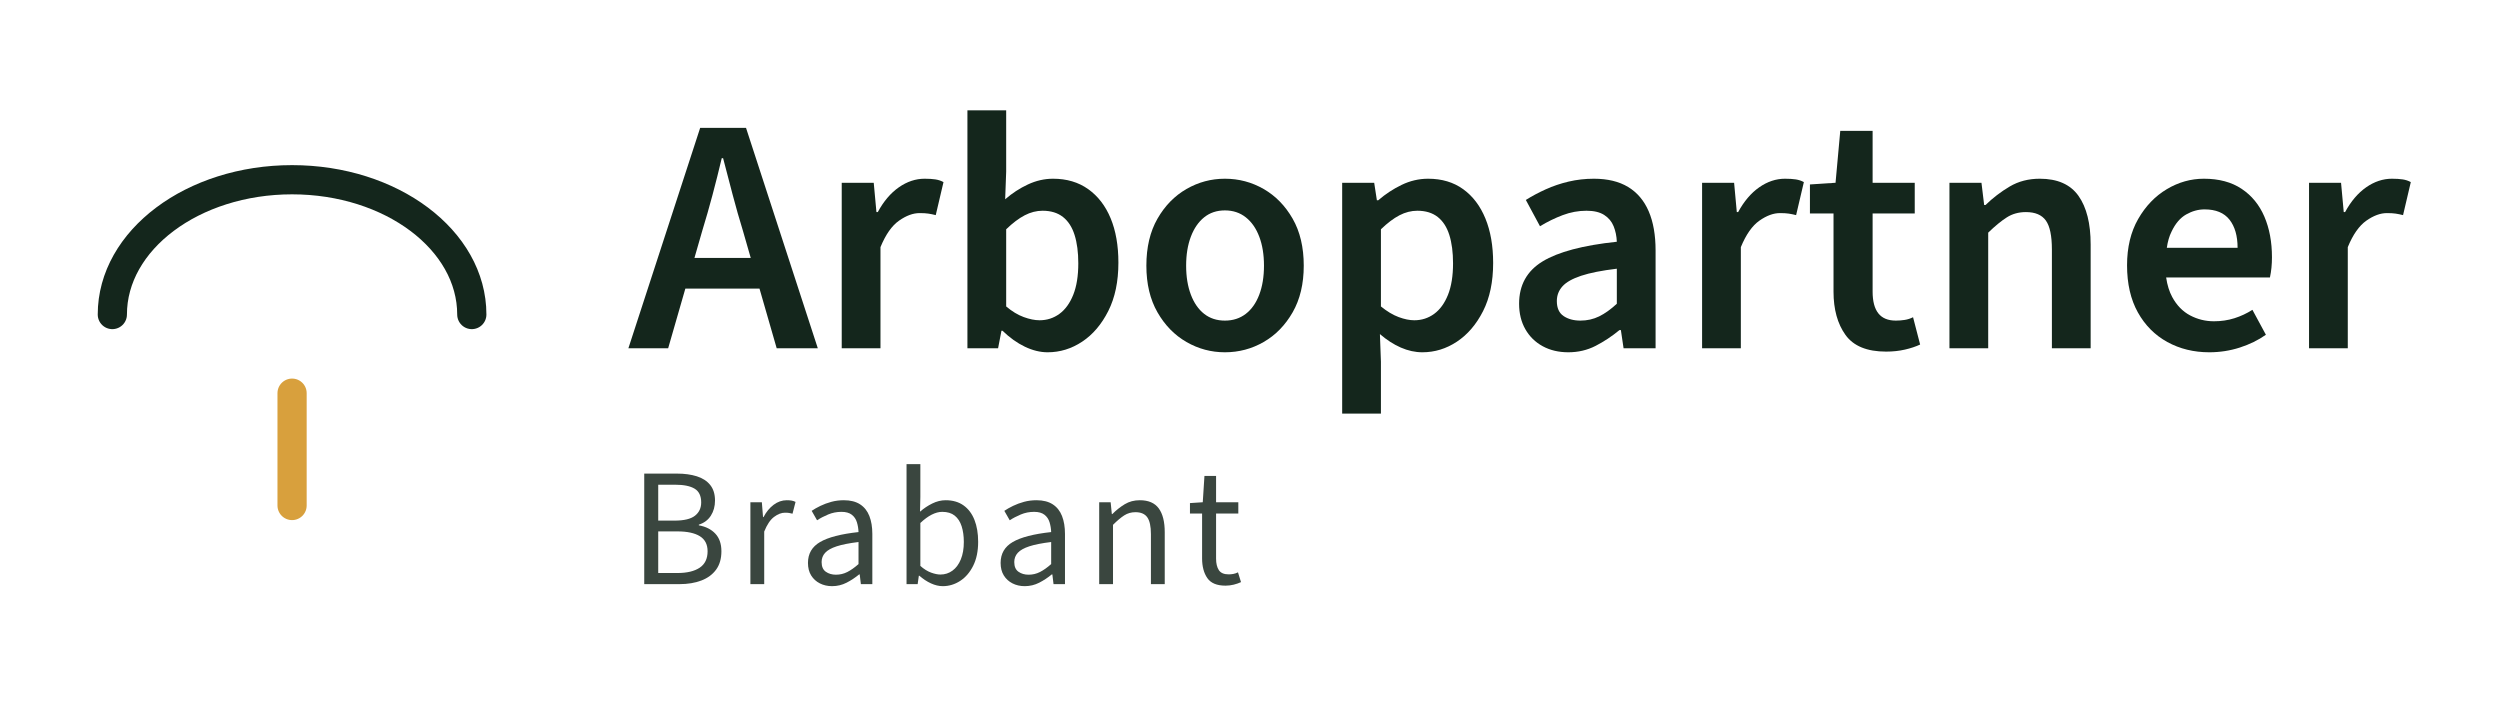
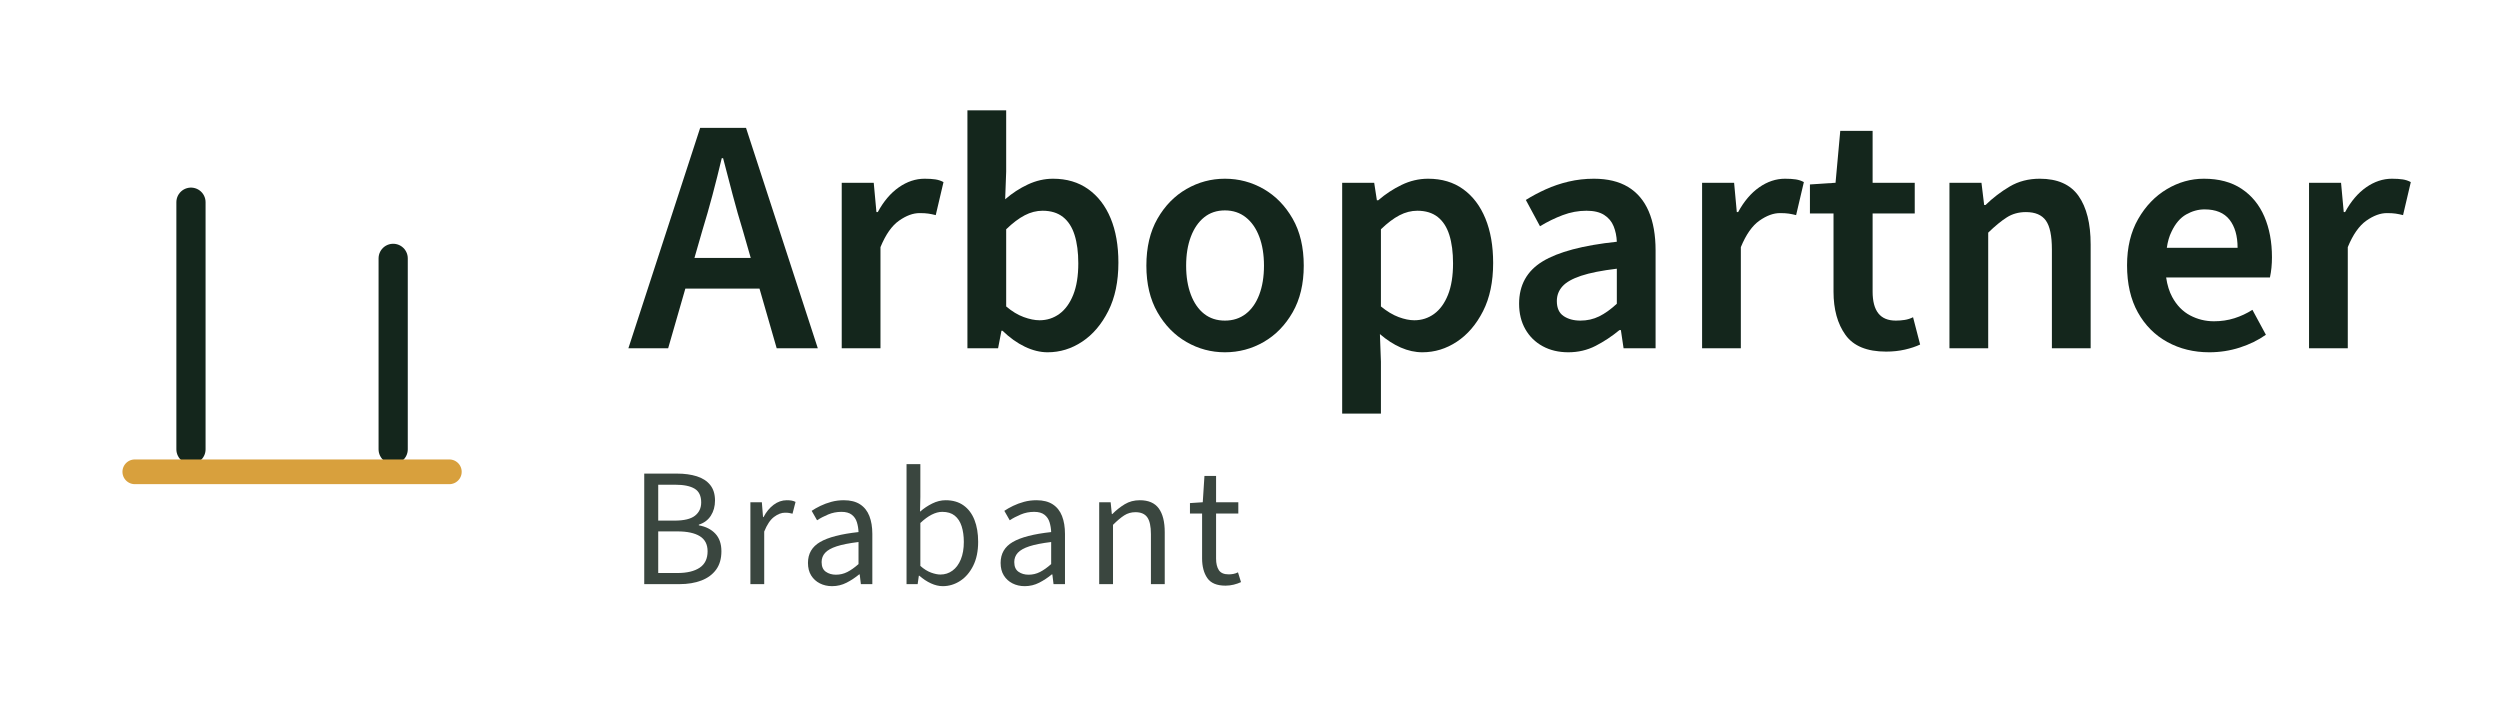
<svg xmlns="http://www.w3.org/2000/svg" width="222.55" height="64" viewBox="0 0 222.55 64" role="img">
  <g fill="#14261C" aria-hidden="true">
    <g transform="translate(56.00 31.00) scale(0.03 -0.03)">
      <path d="M-2 0 211 654H347L560 0H438L387 177H167L116 0ZM361 268 338 348Q322 400 307.5 455.0Q293 510 279 564H275Q262 509 247.5 454.5Q233 400 217 348L194 268Z" />
    </g>
    <g transform="translate(72.74 31.00) scale(0.03 -0.03)">
      <path d="M73 0V491H168L176 404H180Q206 452 242.5 477.5Q279 503 319 503Q338 503 351.0 501.0Q364 499 375 493L352 395Q340 398 330.0 399.5Q320 401 304 401Q275 401 243.0 378.5Q211 356 188 300V0Z" />
    </g>
    <g transform="translate(83.93 31.00) scale(0.03 -0.03)">
      <path d="M311 -12Q278 -12 243.5 4.5Q209 21 177 52H174L164 0H73V706H188V524L185 442Q216 469 252.5 486.0Q289 503 327 503Q388 503 431.5 472.0Q475 441 498.0 385.5Q521 330 521 254Q521 170 491.0 110.5Q461 51 413.5 19.5Q366 -12 311 -12ZM287 83Q320 83 346.0 102.0Q372 121 387.0 158.5Q402 196 402 252Q402 301 391.0 336.0Q380 371 356.5 389.5Q333 408 296 408Q269 408 243.0 394.5Q217 381 188 353V124Q214 102 240.0 92.5Q266 83 287 83Z" />
    </g>
    <g transform="translate(100.82 31.00) scale(0.03 -0.03)">
      <path d="M274 -12Q213 -12 160.0 18.5Q107 49 74.0 106.5Q41 164 41 245Q41 327 74.0 384.5Q107 442 160.0 472.5Q213 503 274 503Q336 503 389.0 472.5Q442 442 475.0 384.5Q508 327 508 245Q508 164 475.0 106.5Q442 49 389.0 18.5Q336 -12 274 -12ZM274 82Q310 82 336.0 102.0Q362 122 376.0 159.0Q390 196 390 245Q390 294 376.0 331.0Q362 368 336.0 388.5Q310 409 274 409Q238 409 212.5 388.5Q187 368 173.0 331.0Q159 294 159 245Q159 196 173.0 159.0Q187 122 212.5 102.0Q238 82 274 82Z" />
    </g>
    <g transform="translate(117.29 31.00) scale(0.03 -0.03)">
      <path d="M73 -194V491H168L176 439H180Q211 466 249.0 484.5Q287 503 328 503Q389 503 432.0 472.0Q475 441 498.0 385.0Q521 329 521 253Q521 169 491.0 110.0Q461 51 413.5 19.5Q366 -12 311 -12Q279 -12 247.0 2.0Q215 16 185 42L188 -40V-194ZM287 83Q320 83 346.0 102.0Q372 121 387.0 158.5Q402 196 402 252Q402 301 391.0 336.0Q380 371 356.5 389.5Q333 408 296 408Q269 408 243.0 394.5Q217 381 188 353V124Q215 102 240.5 92.5Q266 83 287 83Z" />
    </g>
    <g transform="translate(133.85 31.00) scale(0.03 -0.03)">
      <path d="M192 -12Q149 -12 116.0 6.0Q83 24 64.5 56.5Q46 89 46 132Q46 215 115.5 257.5Q185 300 336 316Q335 341 326.5 362.0Q318 383 298.5 395.5Q279 408 246 408Q210 408 175.5 395.0Q141 382 108 362L66 440Q93 457 125.0 471.5Q157 486 193.0 494.5Q229 503 268 503Q329 503 369.5 478.5Q410 454 430.5 406.5Q451 359 451 290V0H356L348 54H344Q310 26 273.0 7.0Q236 -12 192 -12ZM228 82Q258 82 283.5 94.5Q309 107 336 132V236Q269 228 230.0 215.0Q191 202 174.5 183.5Q158 165 158 140Q158 109 178.0 95.5Q198 82 228 82Z" />
    </g>
    <g transform="translate(149.33 31.00) scale(0.03 -0.03)">
      <path d="M73 0V491H168L176 404H180Q206 452 242.5 477.5Q279 503 319 503Q338 503 351.0 501.0Q364 499 375 493L352 395Q340 398 330.0 399.5Q320 401 304 401Q275 401 243.0 378.5Q211 356 188 300V0Z" />
    </g>
    <g transform="translate(160.52 31.00) scale(0.03 -0.03)">
      <path d="M246 -10Q161 -10 125.5 39.5Q90 89 90 168V400H20V486L96 491L110 645H206V491H331V400H206V168Q206 125 223.0 103.5Q240 82 275 82Q288 82 301.0 84.0Q314 86 326 92L347 11Q328 2 302.0 -4.0Q276 -10 246 -10Z" />
    </g>
    <g transform="translate(171.35 31.00) scale(0.03 -0.03)">
      <path d="M73 0V491H168L176 425H180Q213 457 252.0 480.0Q291 503 341 503Q420 503 456.0 452.0Q492 401 492 308V0H377V293Q377 354 359.0 379.0Q341 404 300 404Q268 404 243.5 388.5Q219 373 188 343V0Z" />
    </g>
    <g transform="translate(188.15 31.00) scale(0.03 -0.03)">
      <path d="M284 -12Q215 -12 159.5 18.5Q104 49 72.0 106.5Q40 164 40 246Q40 326 73.0 383.5Q106 441 158.0 472.0Q210 503 268 503Q335 503 380.0 473.0Q425 443 447.5 390.5Q470 338 470 270Q470 254 468.5 239.0Q467 224 464 210H156Q161 176 174 152Q194 115 227.0 97.5Q260 80 298 80Q330 80 358.5 89.0Q387 98 412 114L452 40Q418 16 374.5 2.0Q331 -12 284 -12ZM158 298H368Q368 351 344.0 381.5Q320 412 270 412Q242 412 215.5 397.0Q189 382 172 346Q162 326 158 298Z" />
    </g>
    <g transform="translate(203.36 31.00) scale(0.03 -0.03)">
      <path d="M73 0V491H168L176 404H180Q206 452 242.5 477.5Q279 503 319 503Q338 503 351.0 501.0Q364 499 375 493L352 395Q340 398 330.0 399.5Q320 401 304 401Q275 401 243.0 378.5Q211 356 188 300V0Z" />
    </g>
  </g>
  <g fill="#3A463F">
    <g transform="translate(56.00 52.00) scale(0.015 -0.015)">
      <path d="M90 0V656H285Q351 656 402.0 640.0Q453 624 481.5 588.5Q510 553 510 496Q510 445 485.5 406.5Q461 368 414 353V349Q476 338 512.0 299.5Q548 261 548 195Q548 129 516.5 86.0Q485 43 429.0 21.5Q373 0 299 0ZM173 377H270Q354 377 391.0 406.0Q428 435 428 485Q428 543 389.0 566.5Q350 590 274 590H173ZM173 66H287Q372 66 419.0 97.5Q466 129 466 195Q466 256 420.0 284.5Q374 313 287 313H173Z" />
    </g>
    <g transform="translate(65.57 52.00) scale(0.015 -0.015)">
      <path d="M82 0V486H150L157 398H160Q184 444 220.0 471.0Q256 498 298 498Q314 498 326.0 496.0Q338 494 350 488L332 418Q321 421 311.5 422.5Q302 424 287 424Q256 424 222.5 399.0Q189 374 164 312V0Z" />
    </g>
    <g transform="translate(71.16 52.00) scale(0.015 -0.015)">
      <path d="M194 -12Q154 -12 121.5 4.5Q89 21 70.0 51.5Q51 82 51 126Q51 208 123.0 250.0Q195 292 351 309Q350 339 341.5 367.0Q333 395 311.0 412.0Q289 429 250 429Q208 429 171.0 413.5Q134 398 105 379L73 435Q95 450 125.0 464.5Q155 479 190.0 488.5Q225 498 264 498Q323 498 360.5 473.5Q398 449 415.5 404.0Q433 359 433 298V0H365L358 58H355Q320 29 280.0 8.5Q240 -12 194 -12ZM217 56Q253 56 284.5 72.0Q316 88 351 119V250Q269 240 221.5 224.5Q174 209 153.0 186.0Q132 163 132 131Q132 91 157.0 73.5Q182 56 217 56Z" />
    </g>
    <g transform="translate(79.47 52.00) scale(0.015 -0.015)">
      <path d="M297 -12Q263 -12 227.0 4.5Q191 21 158 50H155L148 0H82V712H164V518L162 430Q195 459 234.5 478.5Q274 498 314 498Q377 498 420.0 467.5Q463 437 485.0 381.5Q507 326 507 251Q507 168 477.5 109.0Q448 50 400.0 19.0Q352 -12 297 -12ZM283 57Q323 57 354.5 80.0Q386 103 404.0 146.5Q422 190 422 250Q422 303 409.0 343.5Q396 384 368.0 406.5Q340 429 294 429Q264 429 231.5 412.5Q199 396 164 363V108Q196 80 227.5 68.5Q259 57 283 57Z" />
    </g>
    <g transform="translate(88.31 52.00) scale(0.015 -0.015)">
      <path d="M194 -12Q154 -12 121.5 4.5Q89 21 70.0 51.5Q51 82 51 126Q51 208 123.0 250.0Q195 292 351 309Q350 339 341.5 367.0Q333 395 311.0 412.0Q289 429 250 429Q208 429 171.0 413.5Q134 398 105 379L73 435Q95 450 125.0 464.5Q155 479 190.0 488.5Q225 498 264 498Q323 498 360.5 473.5Q398 449 415.5 404.0Q433 359 433 298V0H365L358 58H355Q320 29 280.0 8.5Q240 -12 194 -12ZM217 56Q253 56 284.5 72.0Q316 88 351 119V250Q269 240 221.5 224.5Q174 209 153.0 186.0Q132 163 132 131Q132 91 157.0 73.5Q182 56 217 56Z" />
    </g>
    <g transform="translate(96.62 52.00) scale(0.015 -0.015)">
      <path d="M82 0V486H150L157 416H160Q195 451 234.0 474.5Q273 498 323 498Q400 498 435.5 449.5Q471 401 471 308V0H389V297Q389 366 367.5 396.5Q346 427 297 427Q260 427 230.5 408.0Q201 389 164 352V0Z" />
    </g>
    <g transform="translate(105.57 52.00) scale(0.015 -0.015)">
      <path d="M235 -9Q158 -9 127.0 36.0Q96 81 96 153V419H24V481L100 486L110 642H179V486H311V419H179V152Q179 108 195.5 83.0Q212 58 254 58Q267 58 281.0 60.5Q295 63 309 70L327 12Q308 3 284.0 -3.0Q260 -9 235 -9Z" />
    </g>
  </g>
-   <g fill="none" stroke-linecap="round" stroke-linejoin="round">
-     <path d="M10.0 28.0 A16 12 0 0 1 42.0 28.0" stroke="#14261C" stroke-width="2.6" />
-     <path d="M26.0 35.0 V45.0" stroke="#D8A03D" stroke-width="2.6" />
+   <g fill="none" stroke-linecap="round">
+     <path d="M17.0 18.0 V40.0" stroke="#14261C" stroke-width="2.6" />
+     <path d="M35.0 23.0 V40.0" stroke="#14261C" stroke-width="2.6" />
+     <path d="M12.0 42.0 H40.0" stroke="#D8A03D" stroke-width="2.2" />
  </g>
</svg>
